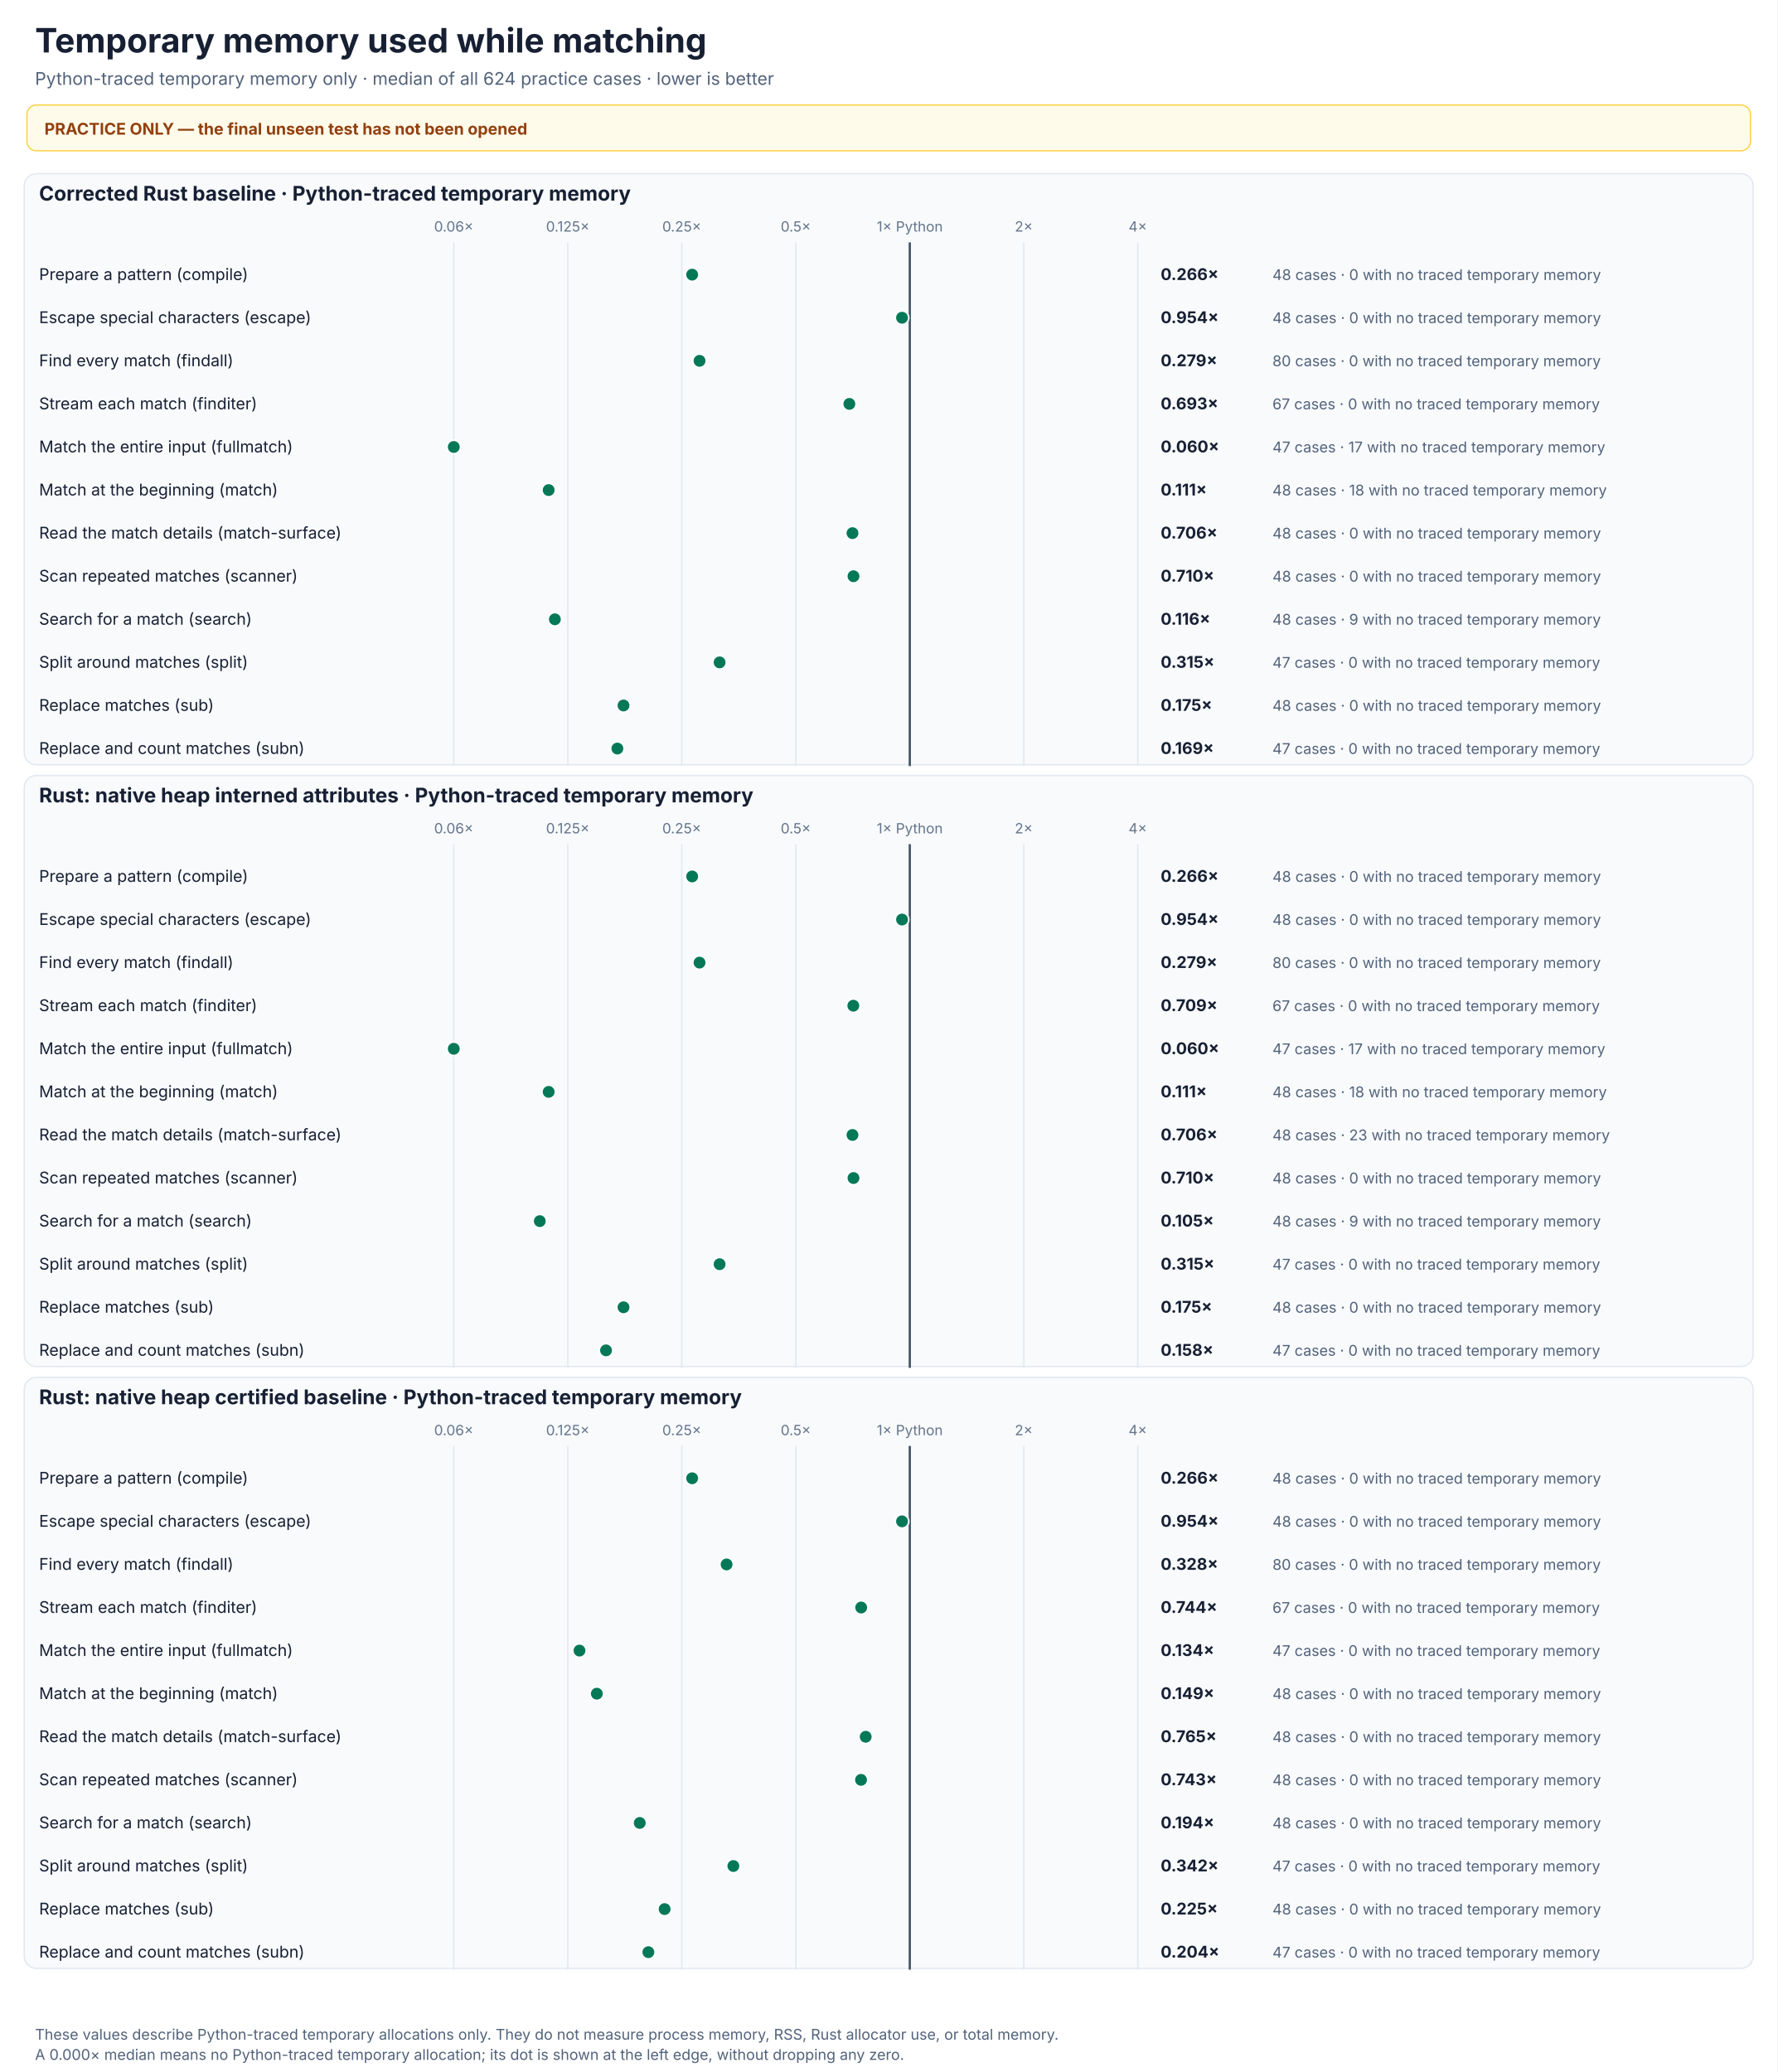
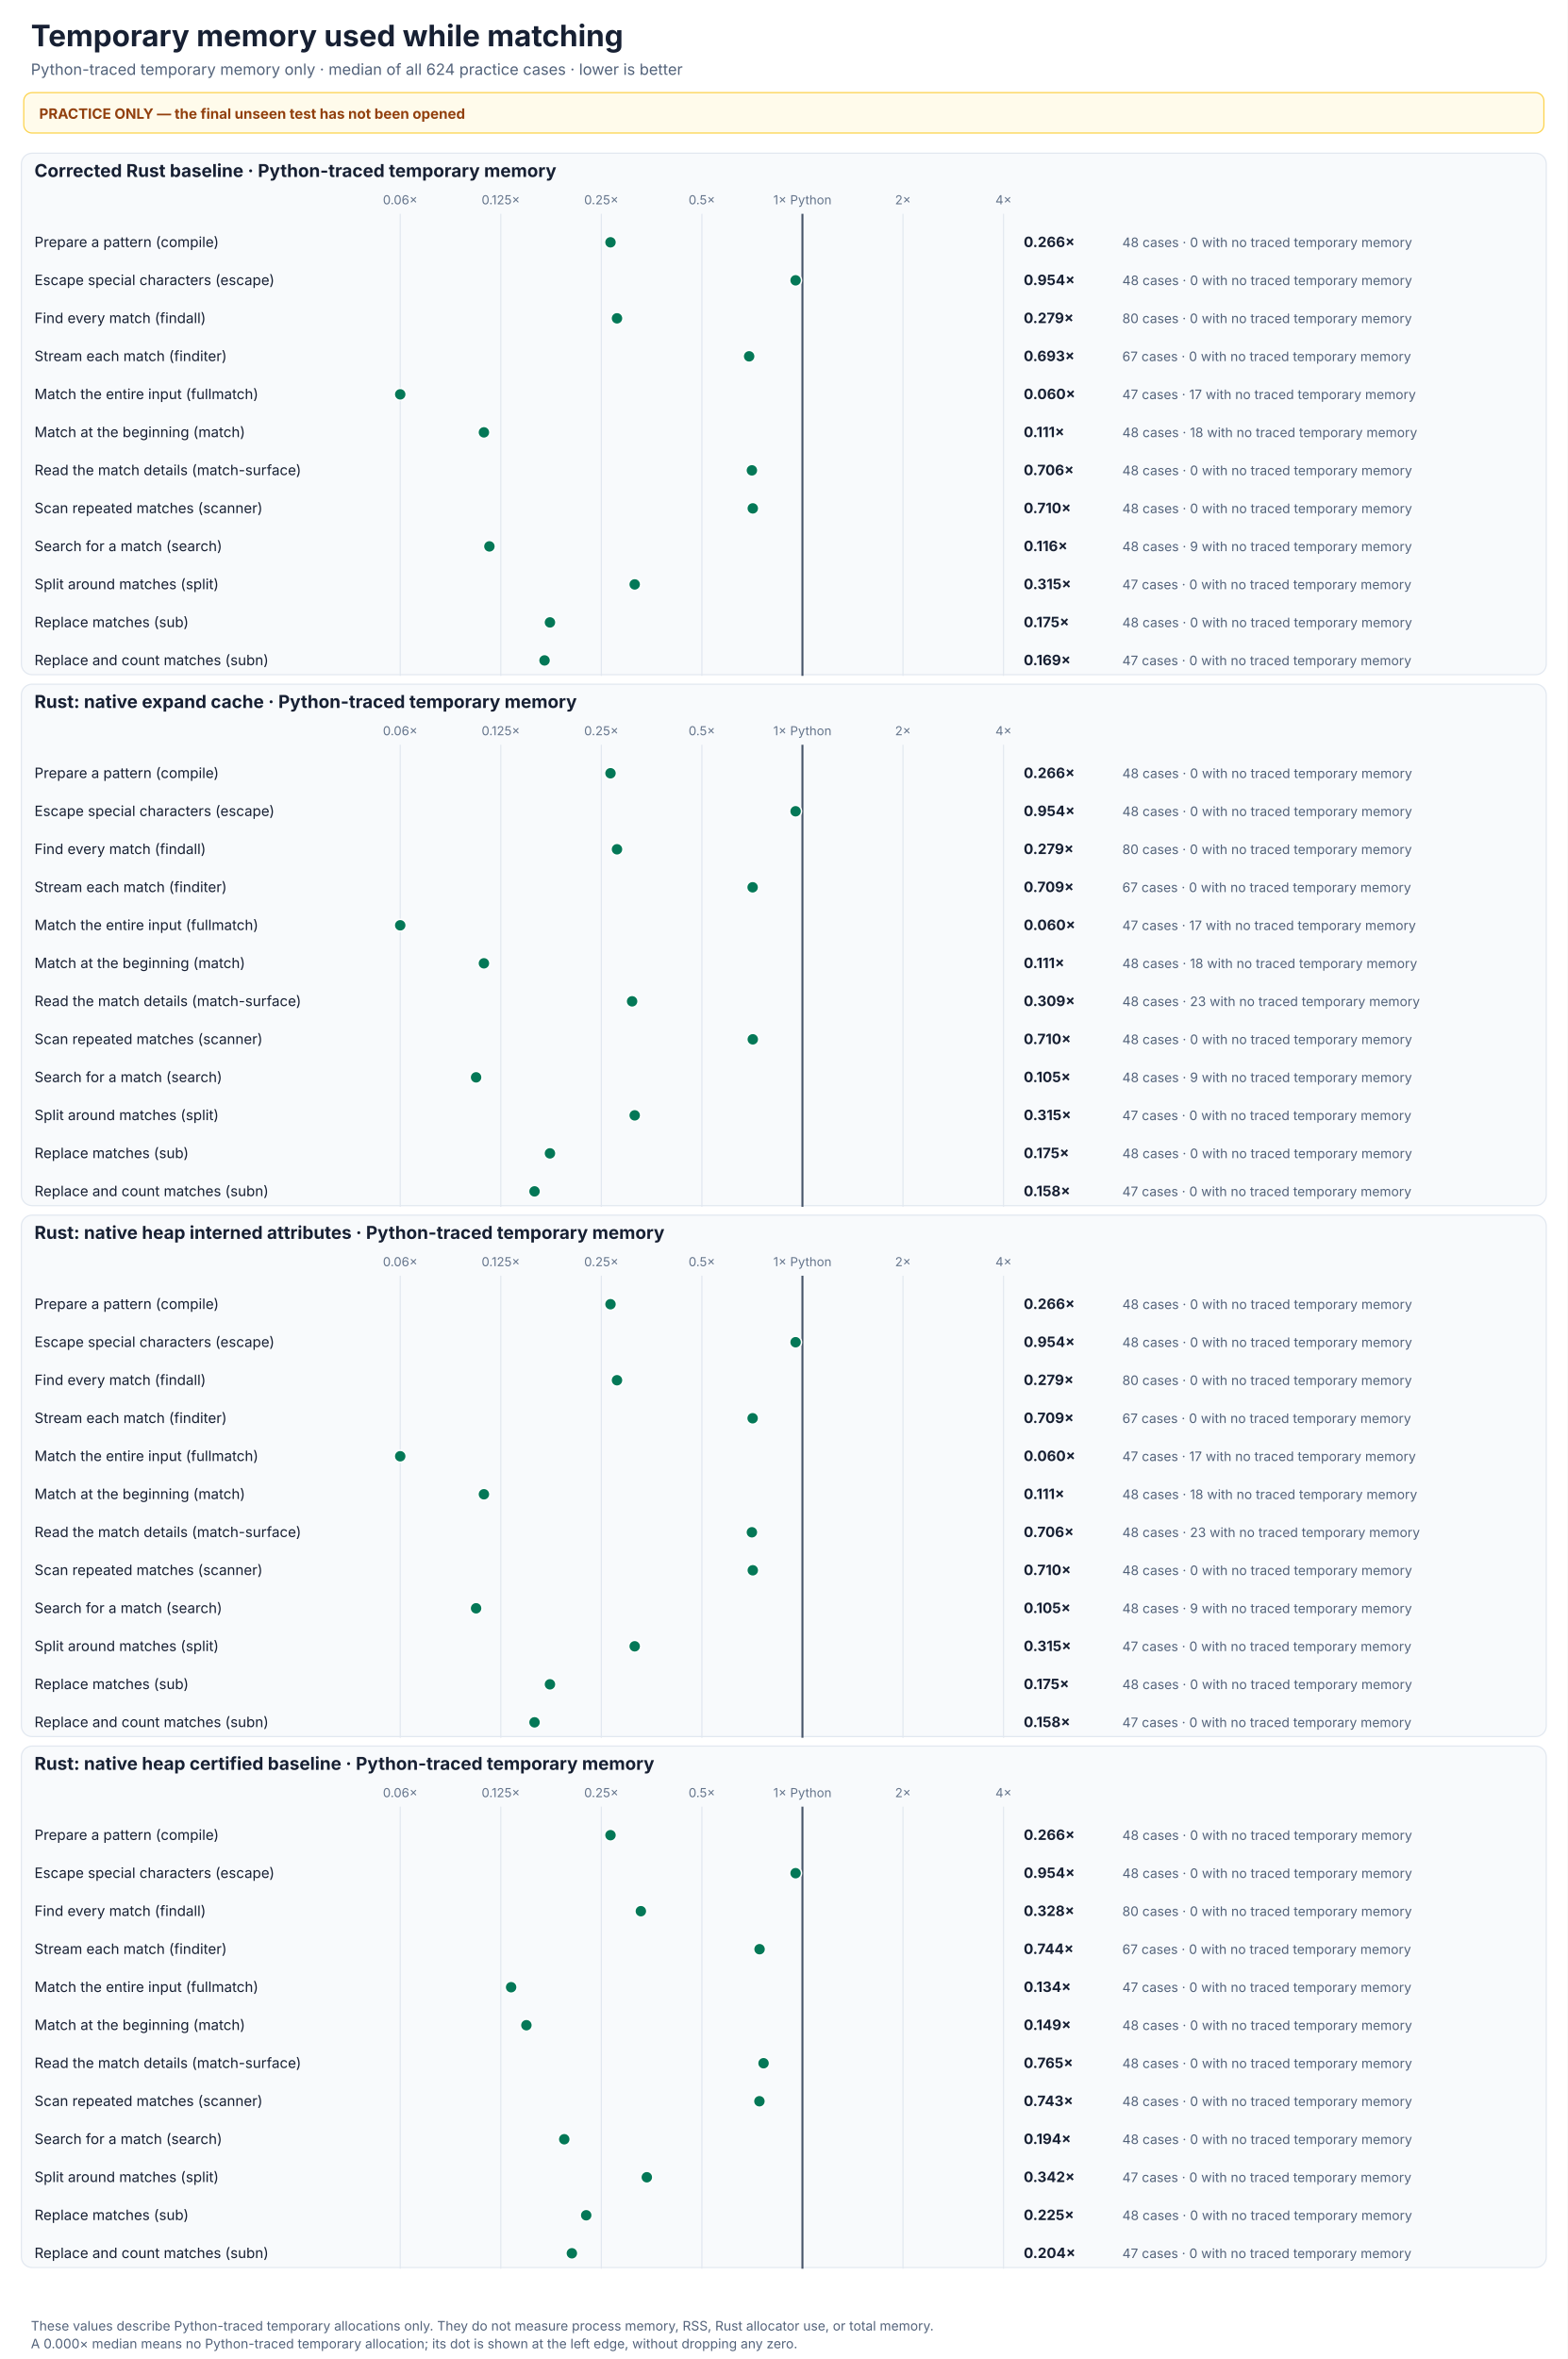
- <svg xmlns="http://www.w3.org/2000/svg" width="1320" height="1539" viewBox="0 0 1320 1539" role="img" aria-label="Temporary memory used while matching">
+ <svg xmlns="http://www.w3.org/2000/svg" width="1320" height="1986" viewBox="0 0 1320 1986" role="img" aria-label="Temporary memory used while matching">
  <rect width="100%" height="100%" fill="#ffffff" />
  <style>text{font-family:system-ui,-apple-system,BlinkMacSystemFont,"Segoe UI",sans-serif;fill:#172033}.title{font-size:25px;font-weight:750}.sub{font-size:13px;fill:#52627a}.head{font-size:15px;font-weight:700}.label{font-size:12px}.small{font-size:11px;fill:#52627a}.value{font-size:12px;font-weight:700}.tick{font-size:10.5px;fill:#64748b}.banner{font-size:12px;font-weight:700;fill:#92400e}.grid{stroke:#e2e8f0;stroke-width:1}.base{stroke:#475569;stroke-width:1.7}.panel{fill:#f8fafc;stroke:#e2e8f0;stroke-width:1}</style>
  <text x="26" y="39" class="title">Temporary memory used while matching</text>
  <text x="26" y="63" class="sub">Python-traced temporary memory only · median of all 624 practice cases · lower is better</text>
  <rect x="20" y="78" width="1280" height="34" rx="7" fill="#fffbeb" stroke="#fcd34d" />
  <text x="33" y="100" class="banner">PRACTICE ONLY — the final unseen test has not been opened</text>
  <rect x="18" y="129" width="1284" height="439" rx="9" class="panel" />
  <text x="29" y="149" class="head">Corrected Rust baseline · Python-traced temporary memory</text>
  <line x1="337.00" y1="180" x2="337.00" y2="569" class="grid" />
  <text x="337.00" y="172" text-anchor="middle" class="tick">0.06×</text>
  <line x1="421.67" y1="180" x2="421.67" y2="569" class="grid" />
  <text x="421.67" y="172" text-anchor="middle" class="tick">0.125×</text>
  <line x1="506.33" y1="180" x2="506.33" y2="569" class="grid" />
  <text x="506.33" y="172" text-anchor="middle" class="tick">0.25×</text>
  <line x1="591.00" y1="180" x2="591.00" y2="569" class="grid" />
  <text x="591.00" y="172" text-anchor="middle" class="tick">0.5×</text>
  <line x1="675.67" y1="180" x2="675.67" y2="569" class="base" />
  <text x="675.67" y="172" text-anchor="middle" class="tick">1× Python</text>
  <line x1="760.33" y1="180" x2="760.33" y2="569" class="grid" />
  <text x="760.33" y="172" text-anchor="middle" class="tick">2×</text>
  <line x1="845.00" y1="180" x2="845.00" y2="569" class="grid" />
  <text x="845.00" y="172" text-anchor="middle" class="tick">4×</text>
  <text x="29" y="208" class="label">Prepare a pattern (compile)</text>
  <circle cx="514.05" cy="204" r="5" fill="#047857" stroke="#ffffff" stroke-width="1.2" />
  <text x="862" y="208" class="value">0.266×</text>
  <text x="945" y="208" class="small">48 cases · 0 with no traced temporary memory</text>
  <text x="29" y="240" class="label">Escape special characters (escape)</text>
  <circle cx="669.91" cy="236" r="5" fill="#047857" stroke="#ffffff" stroke-width="1.2" />
  <text x="862" y="240" class="value">0.954×</text>
  <text x="945" y="240" class="small">48 cases · 0 with no traced temporary memory</text>
  <text x="29" y="272" class="label">Find every match (findall)</text>
  <circle cx="519.53" cy="268" r="5" fill="#047857" stroke="#ffffff" stroke-width="1.2" />
  <text x="862" y="272" class="value">0.279×</text>
  <text x="945" y="272" class="small">80 cases · 0 with no traced temporary memory</text>
  <text x="29" y="304" class="label">Stream each match (finditer)</text>
  <circle cx="630.80" cy="300" r="5" fill="#047857" stroke="#ffffff" stroke-width="1.2" />
  <text x="862" y="304" class="value">0.693×</text>
  <text x="945" y="304" class="small">67 cases · 0 with no traced temporary memory</text>
  <text x="29" y="336" class="label">Match the entire input (fullmatch)</text>
  <circle cx="337.00" cy="332" r="5" fill="#047857" stroke="#ffffff" stroke-width="1.2" />
  <text x="862" y="336" class="value">0.060×</text>
  <text x="945" y="336" class="small">47 cases · 17 with no traced temporary memory</text>
  <text x="29" y="368" class="label">Match at the beginning (match)</text>
  <circle cx="407.47" cy="364" r="5" fill="#047857" stroke="#ffffff" stroke-width="1.2" />
  <text x="862" y="368" class="value">0.111×</text>
  <text x="945" y="368" class="small">48 cases · 18 with no traced temporary memory</text>
  <text x="29" y="400" class="label">Read the match details (match-surface)</text>
  <circle cx="633.11" cy="396" r="5" fill="#047857" stroke="#ffffff" stroke-width="1.2" />
  <text x="862" y="400" class="value">0.706×</text>
  <text x="945" y="400" class="small">48 cases · 0 with no traced temporary memory</text>
  <text x="29" y="432" class="label">Scan repeated matches (scanner)</text>
  <circle cx="633.86" cy="428" r="5" fill="#047857" stroke="#ffffff" stroke-width="1.2" />
  <text x="862" y="432" class="value">0.710×</text>
  <text x="945" y="432" class="small">48 cases · 0 with no traced temporary memory</text>
  <text x="29" y="464" class="label">Search for a match (search)</text>
  <circle cx="412.09" cy="460" r="5" fill="#047857" stroke="#ffffff" stroke-width="1.2" />
  <text x="862" y="464" class="value">0.116×</text>
  <text x="945" y="464" class="small">48 cases · 9 with no traced temporary memory</text>
  <text x="29" y="496" class="label">Split around matches (split)</text>
  <circle cx="534.43" cy="492" r="5" fill="#047857" stroke="#ffffff" stroke-width="1.2" />
  <text x="862" y="496" class="value">0.315×</text>
  <text x="945" y="496" class="small">47 cases · 0 with no traced temporary memory</text>
  <text x="29" y="528" class="label">Replace matches (sub)</text>
  <circle cx="463.07" cy="524" r="5" fill="#047857" stroke="#ffffff" stroke-width="1.2" />
  <text x="862" y="528" class="value">0.175×</text>
  <text x="945" y="528" class="small">48 cases · 0 with no traced temporary memory</text>
  <text x="29" y="560" class="label">Replace and count matches (subn)</text>
  <circle cx="458.51" cy="556" r="5" fill="#047857" stroke="#ffffff" stroke-width="1.2" />
  <text x="862" y="560" class="value">0.169×</text>
  <text x="945" y="560" class="small">47 cases · 0 with no traced temporary memory</text>
  <rect x="18" y="576" width="1284" height="439" rx="9" class="panel" />
-   <text x="29" y="596" class="head">Rust: native heap interned attributes · Python-traced temporary memory</text>
+   <text x="29" y="596" class="head">Rust: native expand cache · Python-traced temporary memory</text>
  <line x1="337.00" y1="627" x2="337.00" y2="1016" class="grid" />
  <text x="337.00" y="619" text-anchor="middle" class="tick">0.06×</text>
  <line x1="421.67" y1="627" x2="421.67" y2="1016" class="grid" />
  <text x="421.67" y="619" text-anchor="middle" class="tick">0.125×</text>
  <line x1="506.33" y1="627" x2="506.33" y2="1016" class="grid" />
  <text x="506.33" y="619" text-anchor="middle" class="tick">0.25×</text>
  <line x1="591.00" y1="627" x2="591.00" y2="1016" class="grid" />
  <text x="591.00" y="619" text-anchor="middle" class="tick">0.5×</text>
  <line x1="675.67" y1="627" x2="675.67" y2="1016" class="base" />
  <text x="675.67" y="619" text-anchor="middle" class="tick">1× Python</text>
  <line x1="760.33" y1="627" x2="760.33" y2="1016" class="grid" />
  <text x="760.33" y="619" text-anchor="middle" class="tick">2×</text>
  <line x1="845.00" y1="627" x2="845.00" y2="1016" class="grid" />
  <text x="845.00" y="619" text-anchor="middle" class="tick">4×</text>
  <text x="29" y="655" class="label">Prepare a pattern (compile)</text>
  <circle cx="514.05" cy="651" r="5" fill="#047857" stroke="#ffffff" stroke-width="1.2" />
  <text x="862" y="655" class="value">0.266×</text>
  <text x="945" y="655" class="small">48 cases · 0 with no traced temporary memory</text>
  <text x="29" y="687" class="label">Escape special characters (escape)</text>
  <circle cx="669.91" cy="683" r="5" fill="#047857" stroke="#ffffff" stroke-width="1.2" />
  <text x="862" y="687" class="value">0.954×</text>
  <text x="945" y="687" class="small">48 cases · 0 with no traced temporary memory</text>
  <text x="29" y="719" class="label">Find every match (findall)</text>
  <circle cx="519.53" cy="715" r="5" fill="#047857" stroke="#ffffff" stroke-width="1.2" />
  <text x="862" y="719" class="value">0.279×</text>
  <text x="945" y="719" class="small">80 cases · 0 with no traced temporary memory</text>
  <text x="29" y="751" class="label">Stream each match (finditer)</text>
  <circle cx="633.73" cy="747" r="5" fill="#047857" stroke="#ffffff" stroke-width="1.2" />
  <text x="862" y="751" class="value">0.709×</text>
  <text x="945" y="751" class="small">67 cases · 0 with no traced temporary memory</text>
  <text x="29" y="783" class="label">Match the entire input (fullmatch)</text>
  <circle cx="337.00" cy="779" r="5" fill="#047857" stroke="#ffffff" stroke-width="1.2" />
  <text x="862" y="783" class="value">0.060×</text>
  <text x="945" y="783" class="small">47 cases · 17 with no traced temporary memory</text>
  <text x="29" y="815" class="label">Match at the beginning (match)</text>
  <circle cx="407.47" cy="811" r="5" fill="#047857" stroke="#ffffff" stroke-width="1.2" />
  <text x="862" y="815" class="value">0.111×</text>
  <text x="945" y="815" class="small">48 cases · 18 with no traced temporary memory</text>
  <text x="29" y="847" class="label">Read the match details (match-surface)</text>
-   <circle cx="633.11" cy="843" r="5" fill="#047857" stroke="#ffffff" stroke-width="1.2" />
-   <text x="862" y="847" class="value">0.706×</text>
+   <circle cx="532.24" cy="843" r="5" fill="#047857" stroke="#ffffff" stroke-width="1.2" />
+   <text x="862" y="847" class="value">0.309×</text>
  <text x="945" y="847" class="small">48 cases · 23 with no traced temporary memory</text>
  <text x="29" y="879" class="label">Scan repeated matches (scanner)</text>
  <circle cx="633.86" cy="875" r="5" fill="#047857" stroke="#ffffff" stroke-width="1.2" />
  <text x="862" y="879" class="value">0.710×</text>
  <text x="945" y="879" class="small">48 cases · 0 with no traced temporary memory</text>
  <text x="29" y="911" class="label">Search for a match (search)</text>
  <circle cx="400.88" cy="907" r="5" fill="#047857" stroke="#ffffff" stroke-width="1.2" />
  <text x="862" y="911" class="value">0.105×</text>
  <text x="945" y="911" class="small">48 cases · 9 with no traced temporary memory</text>
  <text x="29" y="943" class="label">Split around matches (split)</text>
  <circle cx="534.43" cy="939" r="5" fill="#047857" stroke="#ffffff" stroke-width="1.2" />
  <text x="862" y="943" class="value">0.315×</text>
  <text x="945" y="943" class="small">47 cases · 0 with no traced temporary memory</text>
  <text x="29" y="975" class="label">Replace matches (sub)</text>
  <circle cx="463.07" cy="971" r="5" fill="#047857" stroke="#ffffff" stroke-width="1.2" />
  <text x="862" y="975" class="value">0.175×</text>
  <text x="945" y="975" class="small">48 cases · 0 with no traced temporary memory</text>
  <text x="29" y="1007" class="label">Replace and count matches (subn)</text>
  <circle cx="450.08" cy="1003" r="5" fill="#047857" stroke="#ffffff" stroke-width="1.2" />
  <text x="862" y="1007" class="value">0.158×</text>
  <text x="945" y="1007" class="small">47 cases · 0 with no traced temporary memory</text>
  <rect x="18" y="1023" width="1284" height="439" rx="9" class="panel" />
-   <text x="29" y="1043" class="head">Rust: native heap certified baseline · Python-traced temporary memory</text>
+   <text x="29" y="1043" class="head">Rust: native heap interned attributes · Python-traced temporary memory</text>
  <line x1="337.00" y1="1074" x2="337.00" y2="1463" class="grid" />
  <text x="337.00" y="1066" text-anchor="middle" class="tick">0.06×</text>
  <line x1="421.67" y1="1074" x2="421.67" y2="1463" class="grid" />
  <text x="421.67" y="1066" text-anchor="middle" class="tick">0.125×</text>
  <line x1="506.33" y1="1074" x2="506.33" y2="1463" class="grid" />
  <text x="506.33" y="1066" text-anchor="middle" class="tick">0.25×</text>
  <line x1="591.00" y1="1074" x2="591.00" y2="1463" class="grid" />
  <text x="591.00" y="1066" text-anchor="middle" class="tick">0.5×</text>
  <line x1="675.67" y1="1074" x2="675.67" y2="1463" class="base" />
  <text x="675.67" y="1066" text-anchor="middle" class="tick">1× Python</text>
  <line x1="760.33" y1="1074" x2="760.33" y2="1463" class="grid" />
  <text x="760.33" y="1066" text-anchor="middle" class="tick">2×</text>
  <line x1="845.00" y1="1074" x2="845.00" y2="1463" class="grid" />
  <text x="845.00" y="1066" text-anchor="middle" class="tick">4×</text>
  <text x="29" y="1102" class="label">Prepare a pattern (compile)</text>
  <circle cx="514.05" cy="1098" r="5" fill="#047857" stroke="#ffffff" stroke-width="1.2" />
  <text x="862" y="1102" class="value">0.266×</text>
  <text x="945" y="1102" class="small">48 cases · 0 with no traced temporary memory</text>
  <text x="29" y="1134" class="label">Escape special characters (escape)</text>
  <circle cx="669.91" cy="1130" r="5" fill="#047857" stroke="#ffffff" stroke-width="1.2" />
  <text x="862" y="1134" class="value">0.954×</text>
  <text x="945" y="1134" class="small">48 cases · 0 with no traced temporary memory</text>
  <text x="29" y="1166" class="label">Find every match (findall)</text>
-   <circle cx="539.62" cy="1162" r="5" fill="#047857" stroke="#ffffff" stroke-width="1.2" />
-   <text x="862" y="1166" class="value">0.328×</text>
+   <circle cx="519.53" cy="1162" r="5" fill="#047857" stroke="#ffffff" stroke-width="1.2" />
+   <text x="862" y="1166" class="value">0.279×</text>
  <text x="945" y="1166" class="small">80 cases · 0 with no traced temporary memory</text>
  <text x="29" y="1198" class="label">Stream each match (finditer)</text>
-   <circle cx="639.57" cy="1194" r="5" fill="#047857" stroke="#ffffff" stroke-width="1.2" />
-   <text x="862" y="1198" class="value">0.744×</text>
+   <circle cx="633.73" cy="1194" r="5" fill="#047857" stroke="#ffffff" stroke-width="1.2" />
+   <text x="862" y="1198" class="value">0.709×</text>
  <text x="945" y="1198" class="small">67 cases · 0 with no traced temporary memory</text>
  <text x="29" y="1230" class="label">Match the entire input (fullmatch)</text>
-   <circle cx="430.37" cy="1226" r="5" fill="#047857" stroke="#ffffff" stroke-width="1.2" />
-   <text x="862" y="1230" class="value">0.134×</text>
-   <text x="945" y="1230" class="small">47 cases · 0 with no traced temporary memory</text>
+   <circle cx="337.00" cy="1226" r="5" fill="#047857" stroke="#ffffff" stroke-width="1.2" />
+   <text x="862" y="1230" class="value">0.060×</text>
+   <text x="945" y="1230" class="small">47 cases · 17 with no traced temporary memory</text>
  <text x="29" y="1262" class="label">Match at the beginning (match)</text>
-   <circle cx="443.24" cy="1258" r="5" fill="#047857" stroke="#ffffff" stroke-width="1.2" />
-   <text x="862" y="1262" class="value">0.149×</text>
-   <text x="945" y="1262" class="small">48 cases · 0 with no traced temporary memory</text>
+   <circle cx="407.47" cy="1258" r="5" fill="#047857" stroke="#ffffff" stroke-width="1.2" />
+   <text x="862" y="1262" class="value">0.111×</text>
+   <text x="945" y="1262" class="small">48 cases · 18 with no traced temporary memory</text>
  <text x="29" y="1294" class="label">Read the match details (match-surface)</text>
-   <circle cx="642.92" cy="1290" r="5" fill="#047857" stroke="#ffffff" stroke-width="1.2" />
-   <text x="862" y="1294" class="value">0.765×</text>
-   <text x="945" y="1294" class="small">48 cases · 0 with no traced temporary memory</text>
+   <circle cx="633.11" cy="1290" r="5" fill="#047857" stroke="#ffffff" stroke-width="1.2" />
+   <text x="862" y="1294" class="value">0.706×</text>
+   <text x="945" y="1294" class="small">48 cases · 23 with no traced temporary memory</text>
  <text x="29" y="1326" class="label">Scan repeated matches (scanner)</text>
-   <circle cx="639.45" cy="1322" r="5" fill="#047857" stroke="#ffffff" stroke-width="1.2" />
-   <text x="862" y="1326" class="value">0.743×</text>
+   <circle cx="633.86" cy="1322" r="5" fill="#047857" stroke="#ffffff" stroke-width="1.2" />
+   <text x="862" y="1326" class="value">0.710×</text>
  <text x="945" y="1326" class="small">48 cases · 0 with no traced temporary memory</text>
  <text x="29" y="1358" class="label">Search for a match (search)</text>
-   <circle cx="475.12" cy="1354" r="5" fill="#047857" stroke="#ffffff" stroke-width="1.2" />
-   <text x="862" y="1358" class="value">0.194×</text>
-   <text x="945" y="1358" class="small">48 cases · 0 with no traced temporary memory</text>
+   <circle cx="400.88" cy="1354" r="5" fill="#047857" stroke="#ffffff" stroke-width="1.2" />
+   <text x="862" y="1358" class="value">0.105×</text>
+   <text x="945" y="1358" class="small">48 cases · 9 with no traced temporary memory</text>
  <text x="29" y="1390" class="label">Split around matches (split)</text>
-   <circle cx="544.64" cy="1386" r="5" fill="#047857" stroke="#ffffff" stroke-width="1.2" />
-   <text x="862" y="1390" class="value">0.342×</text>
+   <circle cx="534.43" cy="1386" r="5" fill="#047857" stroke="#ffffff" stroke-width="1.2" />
+   <text x="862" y="1390" class="value">0.315×</text>
  <text x="945" y="1390" class="small">47 cases · 0 with no traced temporary memory</text>
  <text x="29" y="1422" class="label">Replace matches (sub)</text>
-   <circle cx="493.60" cy="1418" r="5" fill="#047857" stroke="#ffffff" stroke-width="1.2" />
-   <text x="862" y="1422" class="value">0.225×</text>
+   <circle cx="463.07" cy="1418" r="5" fill="#047857" stroke="#ffffff" stroke-width="1.2" />
+   <text x="862" y="1422" class="value">0.175×</text>
  <text x="945" y="1422" class="small">48 cases · 0 with no traced temporary memory</text>
  <text x="29" y="1454" class="label">Replace and count matches (subn)</text>
-   <circle cx="481.53" cy="1450" r="5" fill="#047857" stroke="#ffffff" stroke-width="1.2" />
-   <text x="862" y="1454" class="value">0.204×</text>
+   <circle cx="450.08" cy="1450" r="5" fill="#047857" stroke="#ffffff" stroke-width="1.2" />
+   <text x="862" y="1454" class="value">0.158×</text>
  <text x="945" y="1454" class="small">47 cases · 0 with no traced temporary memory</text>
-   <text x="26" y="1515" class="small">These values describe Python-traced temporary allocations only. They do not measure process memory, RSS, Rust allocator use, or total memory.</text>
-   <text x="26" y="1530" class="small">A 0.000× median means no Python-traced temporary allocation; its dot is shown at the left edge, without dropping any zero.</text>
+   <rect x="18" y="1470" width="1284" height="439" rx="9" class="panel" />
+   <text x="29" y="1490" class="head">Rust: native heap certified baseline · Python-traced temporary memory</text>
+   <line x1="337.00" y1="1521" x2="337.00" y2="1910" class="grid" />
+   <text x="337.00" y="1513" text-anchor="middle" class="tick">0.06×</text>
+   <line x1="421.67" y1="1521" x2="421.67" y2="1910" class="grid" />
+   <text x="421.67" y="1513" text-anchor="middle" class="tick">0.125×</text>
+   <line x1="506.33" y1="1521" x2="506.33" y2="1910" class="grid" />
+   <text x="506.33" y="1513" text-anchor="middle" class="tick">0.25×</text>
+   <line x1="591.00" y1="1521" x2="591.00" y2="1910" class="grid" />
+   <text x="591.00" y="1513" text-anchor="middle" class="tick">0.5×</text>
+   <line x1="675.67" y1="1521" x2="675.67" y2="1910" class="base" />
+   <text x="675.67" y="1513" text-anchor="middle" class="tick">1× Python</text>
+   <line x1="760.33" y1="1521" x2="760.33" y2="1910" class="grid" />
+   <text x="760.33" y="1513" text-anchor="middle" class="tick">2×</text>
+   <line x1="845.00" y1="1521" x2="845.00" y2="1910" class="grid" />
+   <text x="845.00" y="1513" text-anchor="middle" class="tick">4×</text>
+   <text x="29" y="1549" class="label">Prepare a pattern (compile)</text>
+   <circle cx="514.05" cy="1545" r="5" fill="#047857" stroke="#ffffff" stroke-width="1.2" />
+   <text x="862" y="1549" class="value">0.266×</text>
+   <text x="945" y="1549" class="small">48 cases · 0 with no traced temporary memory</text>
+   <text x="29" y="1581" class="label">Escape special characters (escape)</text>
+   <circle cx="669.91" cy="1577" r="5" fill="#047857" stroke="#ffffff" stroke-width="1.2" />
+   <text x="862" y="1581" class="value">0.954×</text>
+   <text x="945" y="1581" class="small">48 cases · 0 with no traced temporary memory</text>
+   <text x="29" y="1613" class="label">Find every match (findall)</text>
+   <circle cx="539.62" cy="1609" r="5" fill="#047857" stroke="#ffffff" stroke-width="1.2" />
+   <text x="862" y="1613" class="value">0.328×</text>
+   <text x="945" y="1613" class="small">80 cases · 0 with no traced temporary memory</text>
+   <text x="29" y="1645" class="label">Stream each match (finditer)</text>
+   <circle cx="639.57" cy="1641" r="5" fill="#047857" stroke="#ffffff" stroke-width="1.2" />
+   <text x="862" y="1645" class="value">0.744×</text>
+   <text x="945" y="1645" class="small">67 cases · 0 with no traced temporary memory</text>
+   <text x="29" y="1677" class="label">Match the entire input (fullmatch)</text>
+   <circle cx="430.37" cy="1673" r="5" fill="#047857" stroke="#ffffff" stroke-width="1.2" />
+   <text x="862" y="1677" class="value">0.134×</text>
+   <text x="945" y="1677" class="small">47 cases · 0 with no traced temporary memory</text>
+   <text x="29" y="1709" class="label">Match at the beginning (match)</text>
+   <circle cx="443.24" cy="1705" r="5" fill="#047857" stroke="#ffffff" stroke-width="1.2" />
+   <text x="862" y="1709" class="value">0.149×</text>
+   <text x="945" y="1709" class="small">48 cases · 0 with no traced temporary memory</text>
+   <text x="29" y="1741" class="label">Read the match details (match-surface)</text>
+   <circle cx="642.92" cy="1737" r="5" fill="#047857" stroke="#ffffff" stroke-width="1.2" />
+   <text x="862" y="1741" class="value">0.765×</text>
+   <text x="945" y="1741" class="small">48 cases · 0 with no traced temporary memory</text>
+   <text x="29" y="1773" class="label">Scan repeated matches (scanner)</text>
+   <circle cx="639.45" cy="1769" r="5" fill="#047857" stroke="#ffffff" stroke-width="1.2" />
+   <text x="862" y="1773" class="value">0.743×</text>
+   <text x="945" y="1773" class="small">48 cases · 0 with no traced temporary memory</text>
+   <text x="29" y="1805" class="label">Search for a match (search)</text>
+   <circle cx="475.12" cy="1801" r="5" fill="#047857" stroke="#ffffff" stroke-width="1.2" />
+   <text x="862" y="1805" class="value">0.194×</text>
+   <text x="945" y="1805" class="small">48 cases · 0 with no traced temporary memory</text>
+   <text x="29" y="1837" class="label">Split around matches (split)</text>
+   <circle cx="544.64" cy="1833" r="5" fill="#047857" stroke="#ffffff" stroke-width="1.2" />
+   <text x="862" y="1837" class="value">0.342×</text>
+   <text x="945" y="1837" class="small">47 cases · 0 with no traced temporary memory</text>
+   <text x="29" y="1869" class="label">Replace matches (sub)</text>
+   <circle cx="493.60" cy="1865" r="5" fill="#047857" stroke="#ffffff" stroke-width="1.2" />
+   <text x="862" y="1869" class="value">0.225×</text>
+   <text x="945" y="1869" class="small">48 cases · 0 with no traced temporary memory</text>
+   <text x="29" y="1901" class="label">Replace and count matches (subn)</text>
+   <circle cx="481.53" cy="1897" r="5" fill="#047857" stroke="#ffffff" stroke-width="1.2" />
+   <text x="862" y="1901" class="value">0.204×</text>
+   <text x="945" y="1901" class="small">47 cases · 0 with no traced temporary memory</text>
+   <text x="26" y="1962" class="small">These values describe Python-traced temporary allocations only. They do not measure process memory, RSS, Rust allocator use, or total memory.</text>
+   <text x="26" y="1977" class="small">A 0.000× median means no Python-traced temporary allocation; its dot is shown at the left edge, without dropping any zero.</text>
</svg>
